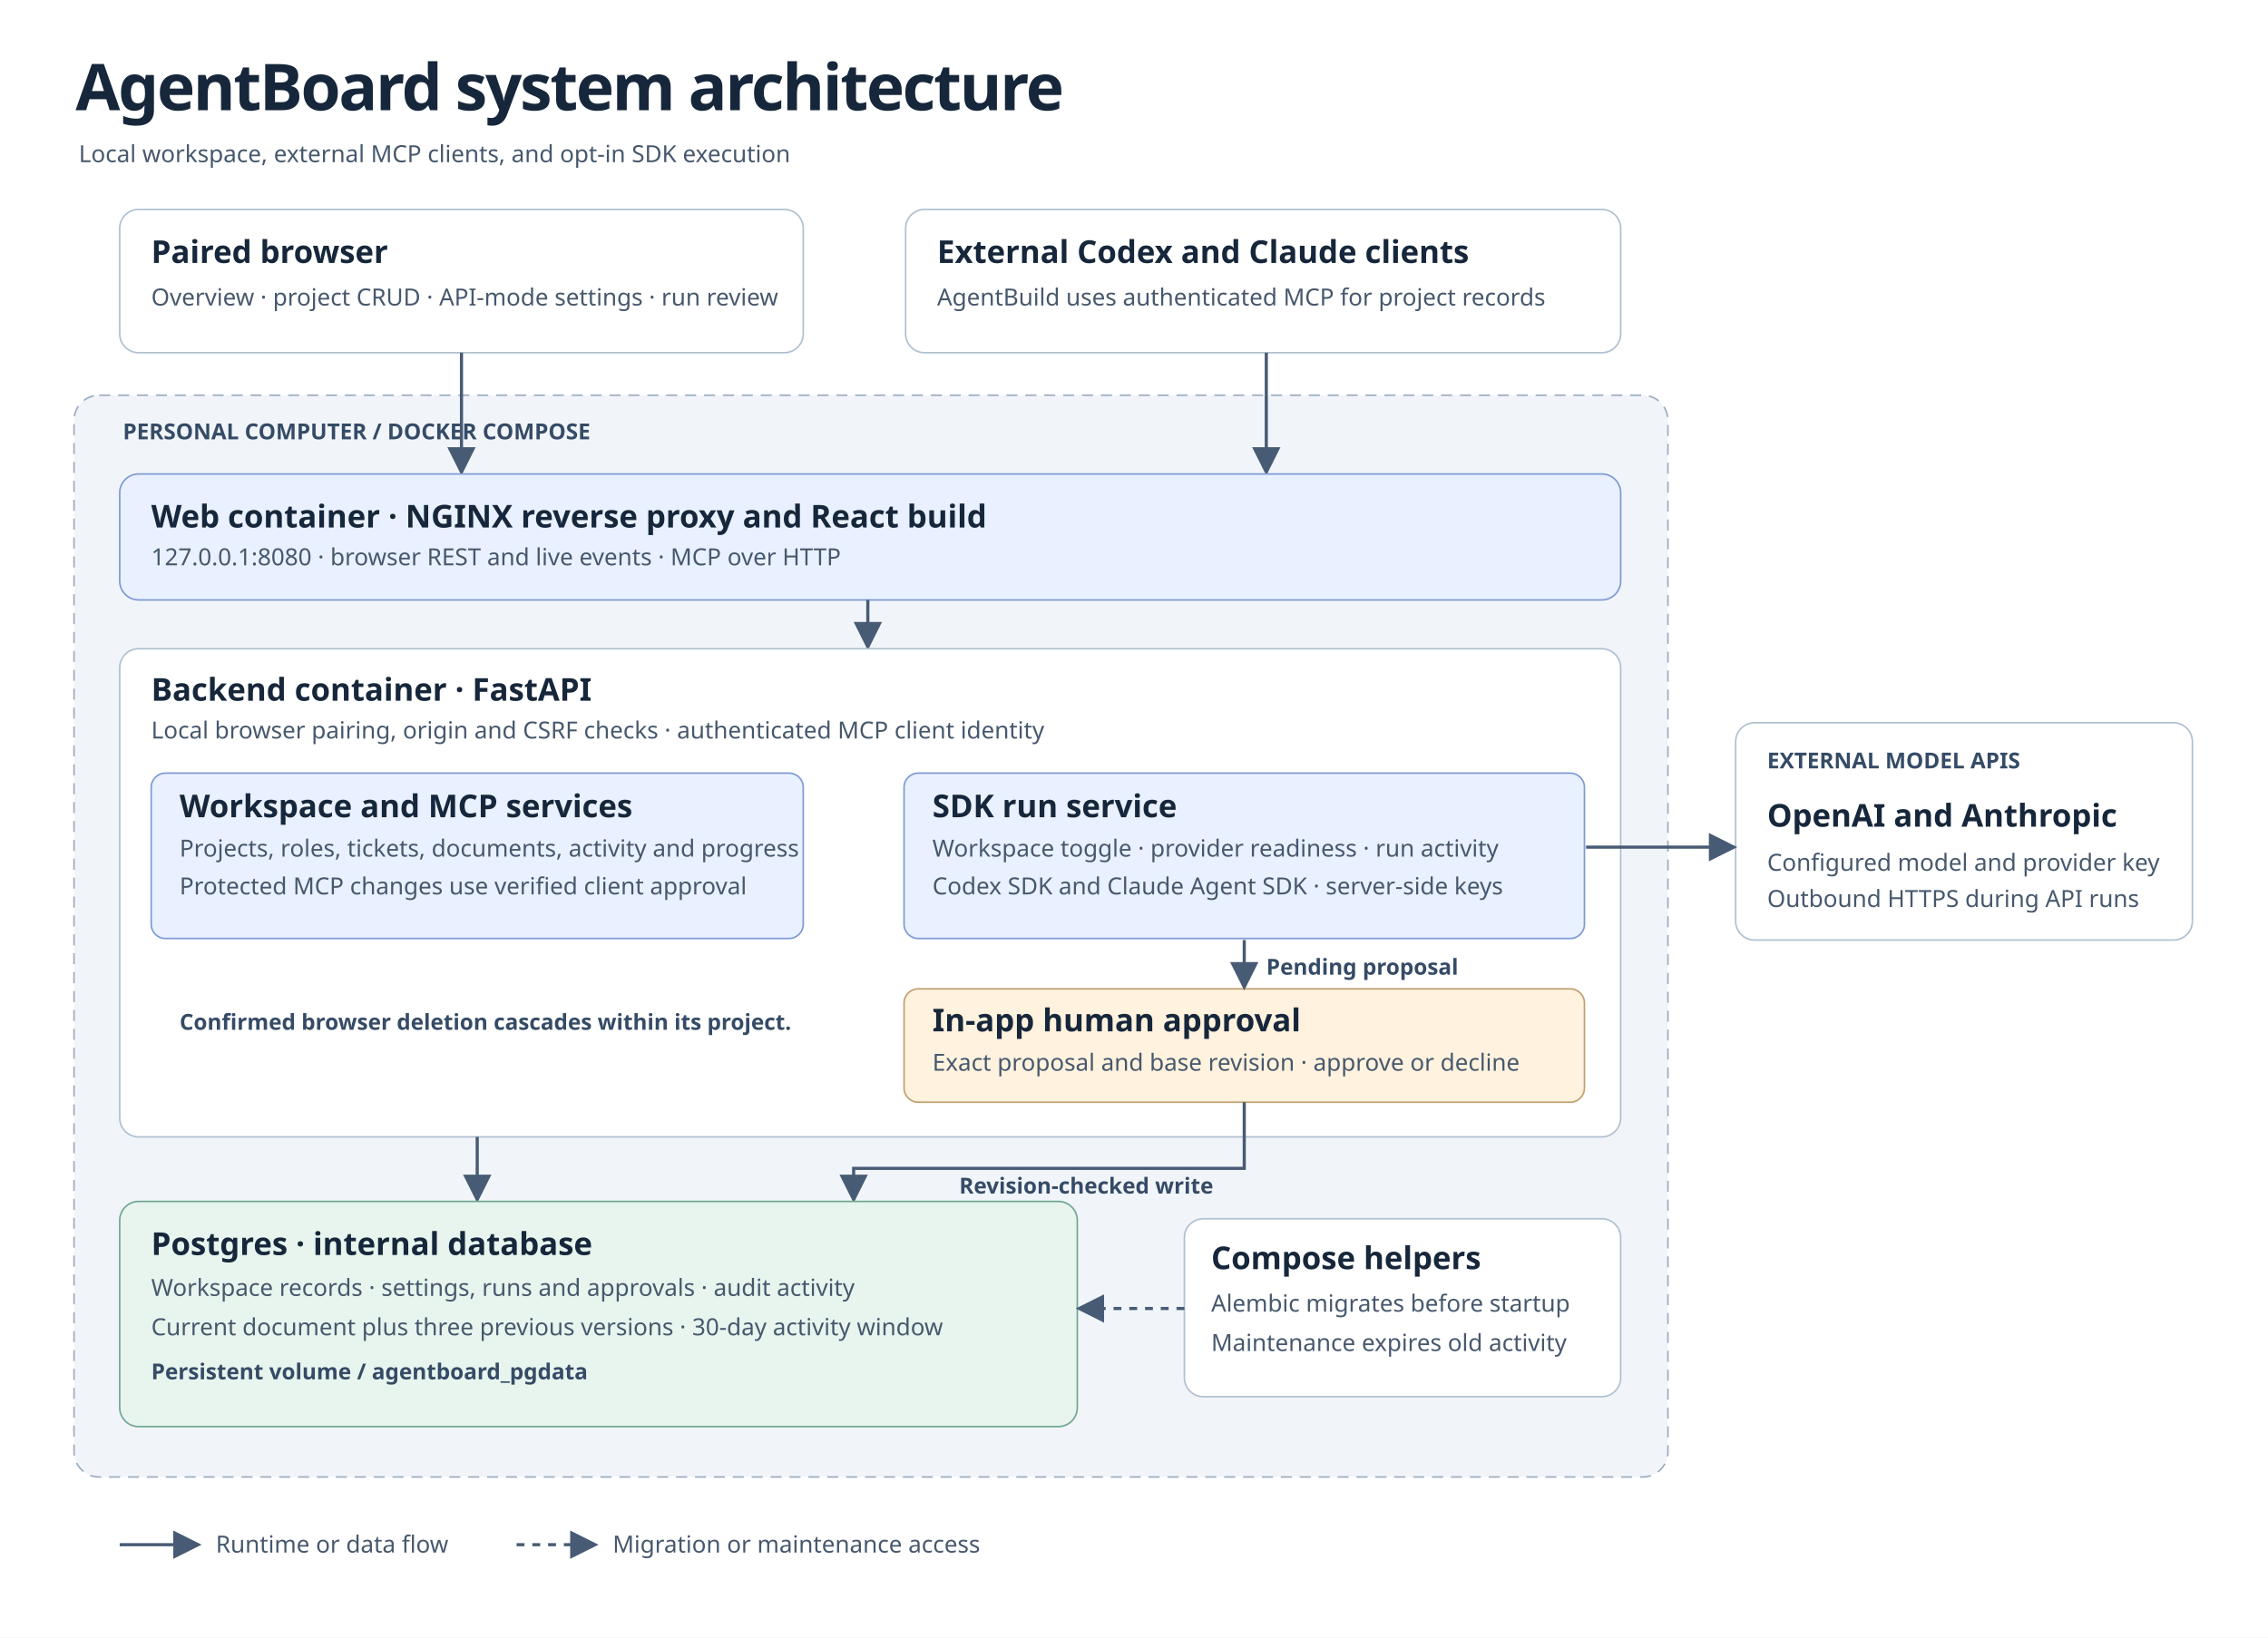
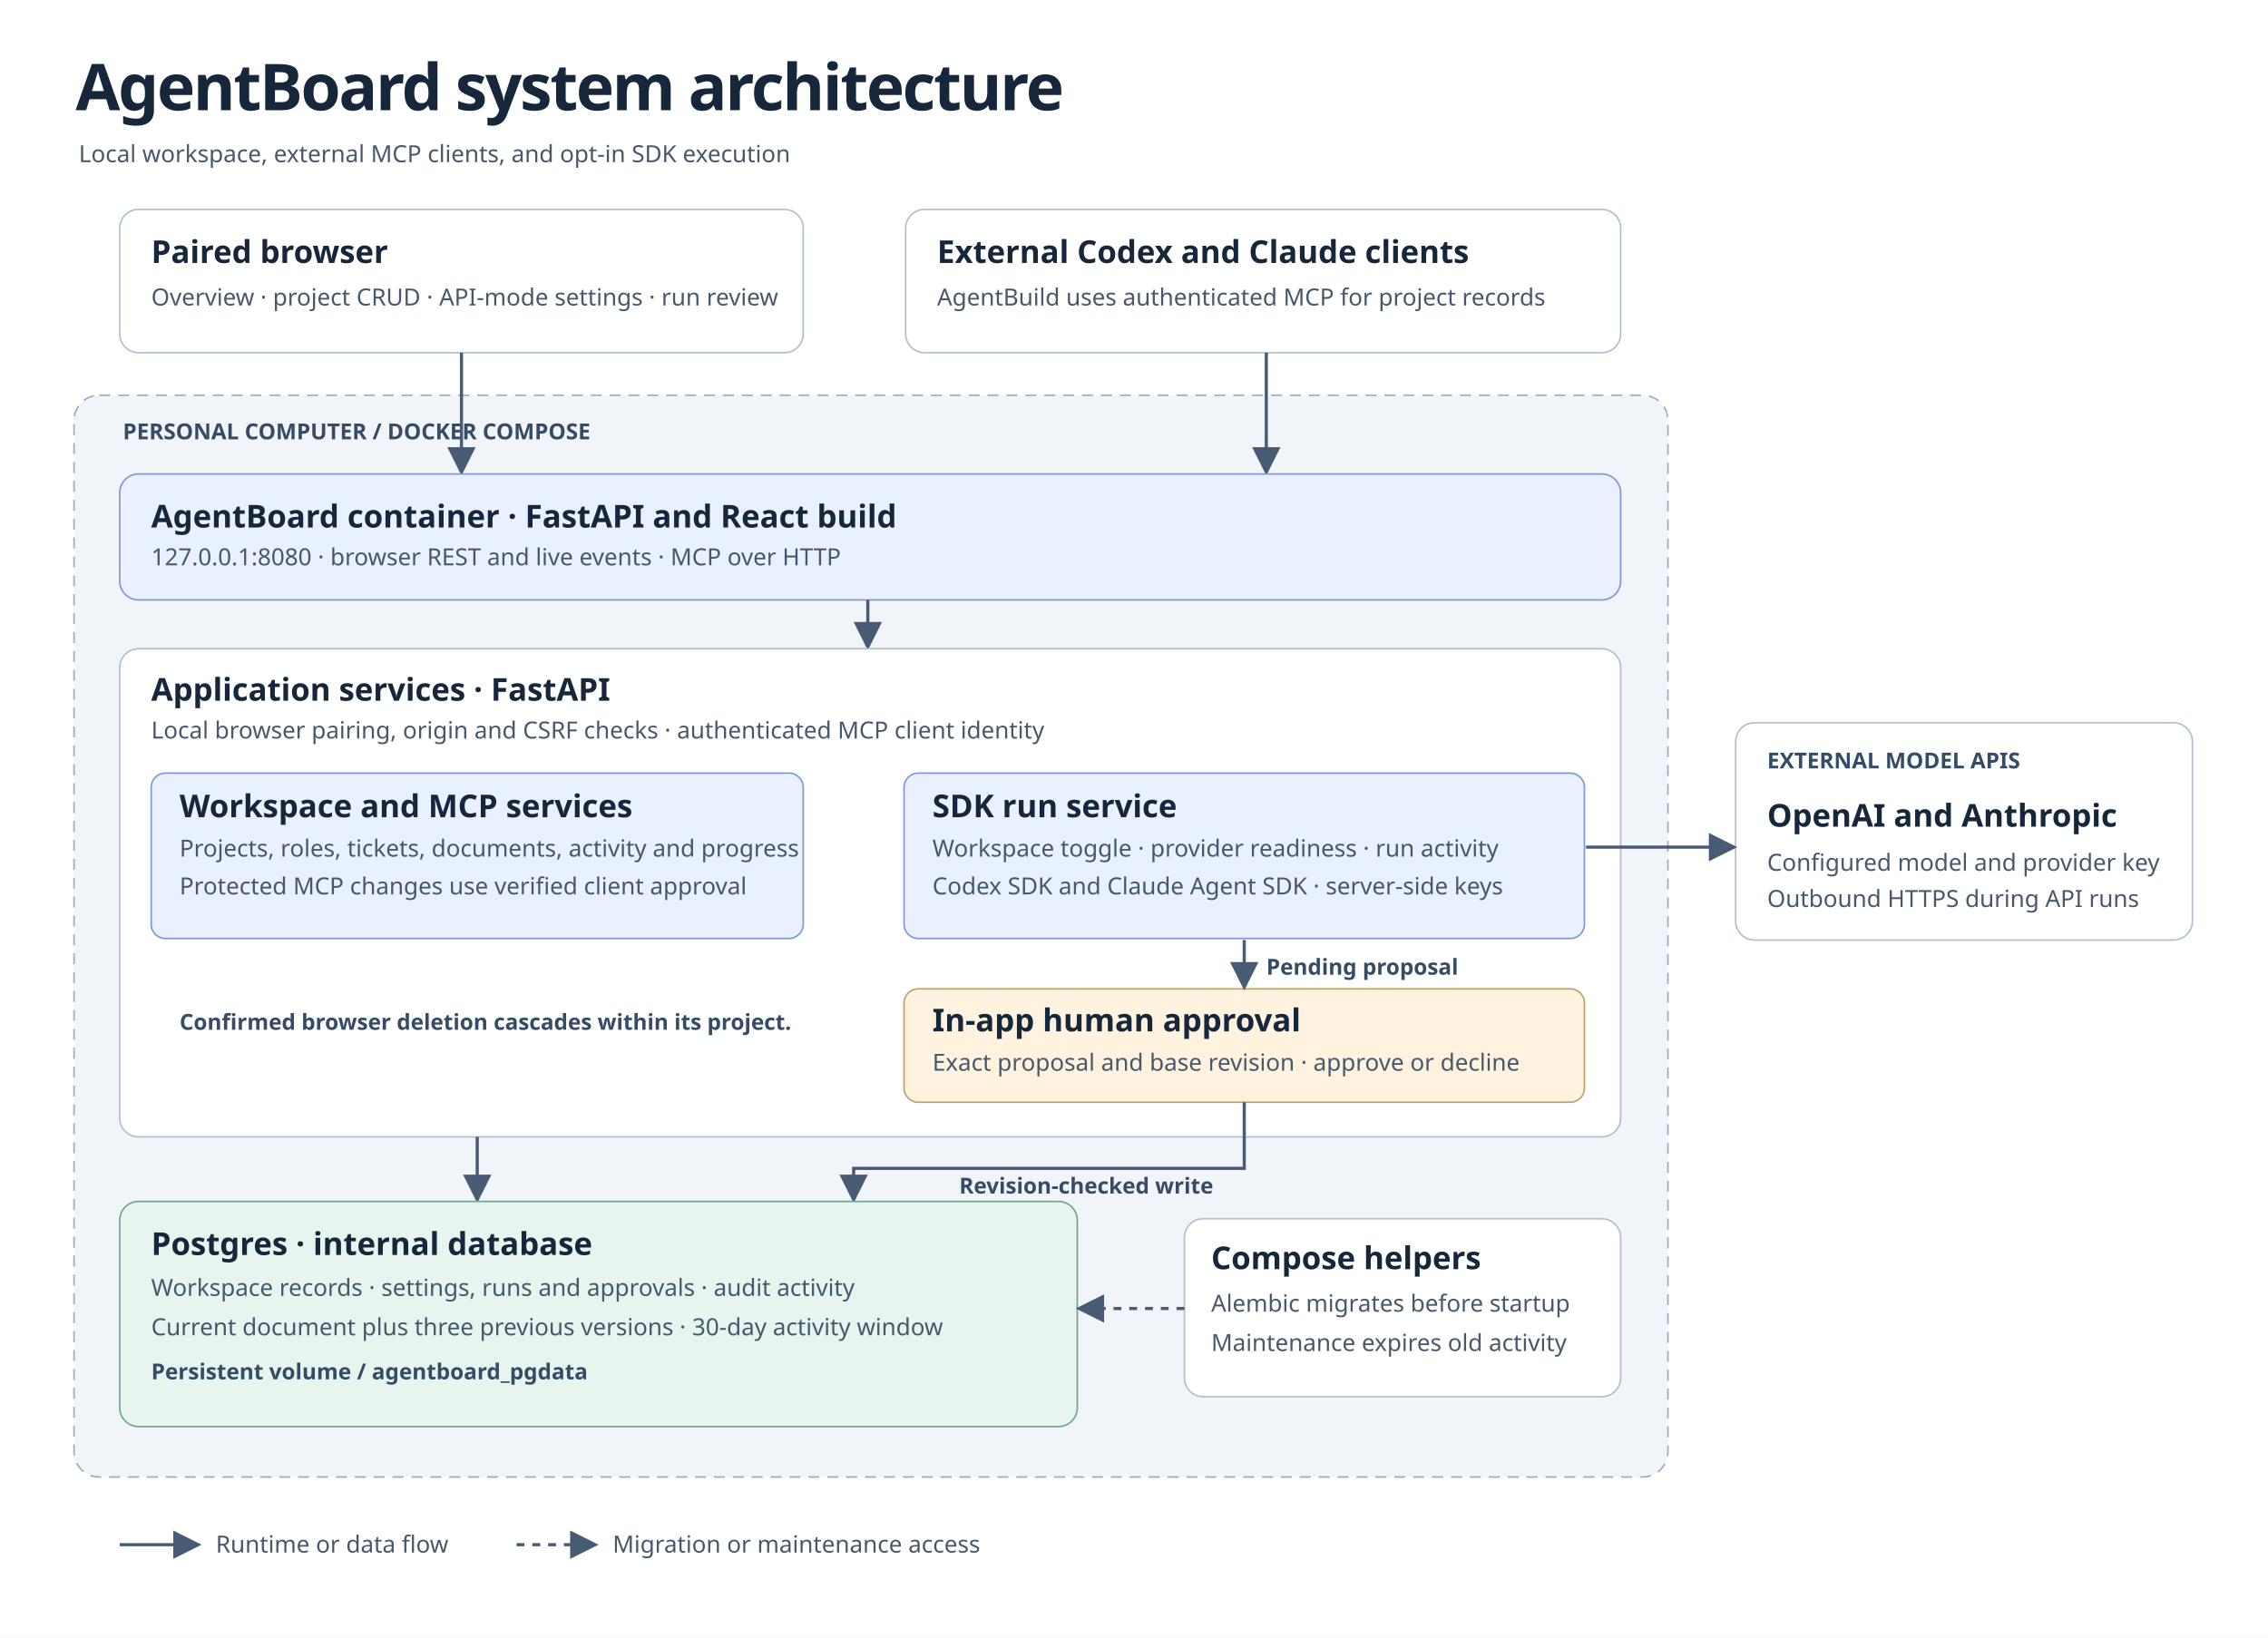
<svg xmlns="http://www.w3.org/2000/svg" width="1440" height="1040" viewBox="0 0 1440 1040" role="img" aria-labelledby="title desc">
  <defs>
    <marker id="arrow" markerWidth="9" markerHeight="9" refX="8" refY="4.5" orient="auto">
      <path d="M0 0L9 4.5L0 9Z" fill="#475b74" />
    </marker>
    <style>
      text{font-family:system-ui,sans-serif;fill:#17273b}
      .title{font-size:41px;font-weight:730;letter-spacing:-1.3px}
      .heading{font-size:20px;font-weight:700}
      .body{font-size:15px;fill:#47586d}
      .label{font-size:14px;font-weight:650;fill:#354b66}
      .boundary{fill:#f1f5fa;stroke:#9bacc0;stroke-dasharray:7 5}
      .card{fill:white;stroke:#b0c0d1}
      .accent{fill:#e9f0ff;stroke:#7e9ad4}
      .approval{fill:#fff2de;stroke:#c0a06e}
      .storage{fill:#e7f5ee;stroke:#71a791}
      .edge{fill:none;stroke:#475b74;stroke-width:2;marker-end:url(#arrow)}
      .dash{stroke-dasharray:5 5}
    </style>
  </defs>
  <rect width="1440" height="1040" fill="#fff" />
  <text x="48" y="70" class="title">AgentBoard system architecture</text>
  <text x="50" y="103" class="body">Local workspace, external MCP clients, and opt-in SDK execution</text>
  <rect x="76" y="133" width="434" height="91" rx="12" class="card" />
  <text x="96" y="167" class="heading">Paired browser</text>
  <text x="96" y="194" class="body">Overview · project CRUD · API-mode settings · run review</text>
  <rect x="575" y="133" width="454" height="91" rx="12" class="card" />
  <text x="595" y="167" class="heading">External Codex and Claude clients</text>
  <text x="595" y="194" class="body">AgentBuild uses authenticated MCP for project records</text>
  <rect x="47" y="251" width="1012" height="687" rx="16" class="boundary" />
  <text x="78" y="279" class="label">PERSONAL COMPUTER  /  DOCKER COMPOSE</text>
  <path d="M293 224V300" class="edge" />
  <path d="M804 224V300" class="edge" />
  <rect x="76" y="301" width="953" height="80" rx="12" class="accent" />
-   <text x="96" y="335" class="heading">Web container · NGINX reverse proxy and React build</text>
+   <text x="96" y="335" class="heading">AgentBoard container · FastAPI and React build</text>
  <text x="96" y="359" class="body">127.0.0.1:8080 · browser REST and live events · MCP over HTTP</text>
  <path d="M551 381V411" class="edge" />
  <rect x="76" y="412" width="953" height="310" rx="12" class="card" />
-   <text x="96" y="445" class="heading">Backend container · FastAPI</text>
+   <text x="96" y="445" class="heading">Application services · FastAPI</text>
  <text x="96" y="469" class="body">Local browser pairing, origin and CSRF checks · authenticated MCP client identity</text>
  <rect x="96" y="491" width="414" height="105" rx="9" class="accent" />
  <text x="114" y="519" class="heading">Workspace and MCP services</text>
  <text x="114" y="544" class="body">Projects, roles, tickets, documents, activity and progress</text>
  <text x="114" y="568" class="body">Protected MCP changes use verified client approval</text>
  <rect x="574" y="491" width="432" height="105" rx="9" class="accent" />
  <text x="592" y="519" class="heading">SDK run service</text>
  <text x="592" y="544" class="body">Workspace toggle · provider readiness · run activity</text>
  <text x="592" y="568" class="body">Codex SDK and Claude Agent SDK · server-side keys</text>
  <rect x="574" y="628" width="432" height="72" rx="9" class="approval" />
  <text x="592" y="655" class="heading">In-app human approval</text>
  <text x="592" y="680" class="body">Exact proposal and base revision · approve or decline</text>
  <path d="M790 597V627" class="edge" />
  <text x="804" y="619" class="label">Pending proposal</text>
  <text x="114" y="654" class="label">Confirmed browser deletion cascades within its project.</text>
  <rect x="1102" y="459" width="290" height="138" rx="12" class="card" />
  <text x="1122" y="488" class="label">EXTERNAL MODEL APIS</text>
  <text x="1122" y="525" class="heading">OpenAI and Anthropic</text>
  <text x="1122" y="553" class="body">Configured model and provider key</text>
  <text x="1122" y="576" class="body">Outbound HTTPS during API runs</text>
  <path d="M1007 538H1101" class="edge" />
  <path d="M303 722V762" class="edge" />
  <path d="M790 700V742H542V762" class="edge" />
  <text x="609" y="758" class="label">Revision-checked write</text>
  <rect x="76" y="763" width="608" height="143" rx="12" class="storage" />
  <text x="96" y="797" class="heading">Postgres · internal database</text>
  <text x="96" y="823" class="body">Workspace records · settings, runs and approvals · audit activity</text>
  <text x="96" y="848" class="body">Current document plus three previous versions · 30-day activity window</text>
  <text x="96" y="876" class="label">Persistent volume  /  agentboard_pgdata</text>
  <rect x="752" y="774" width="277" height="113" rx="12" class="card" />
  <text x="769" y="806" class="heading">Compose helpers</text>
  <text x="769" y="833" class="body">Alembic migrates before startup</text>
  <text x="769" y="858" class="body">Maintenance expires old activity</text>
  <path d="M752 831H685" class="edge dash" />
  <path d="M76 981H126" class="edge" />
  <text x="137" y="986" class="body">Runtime or data flow</text>
  <path d="M328 981H378" class="edge dash" />
  <text x="389" y="986" class="body">Migration or maintenance access</text>
</svg>
